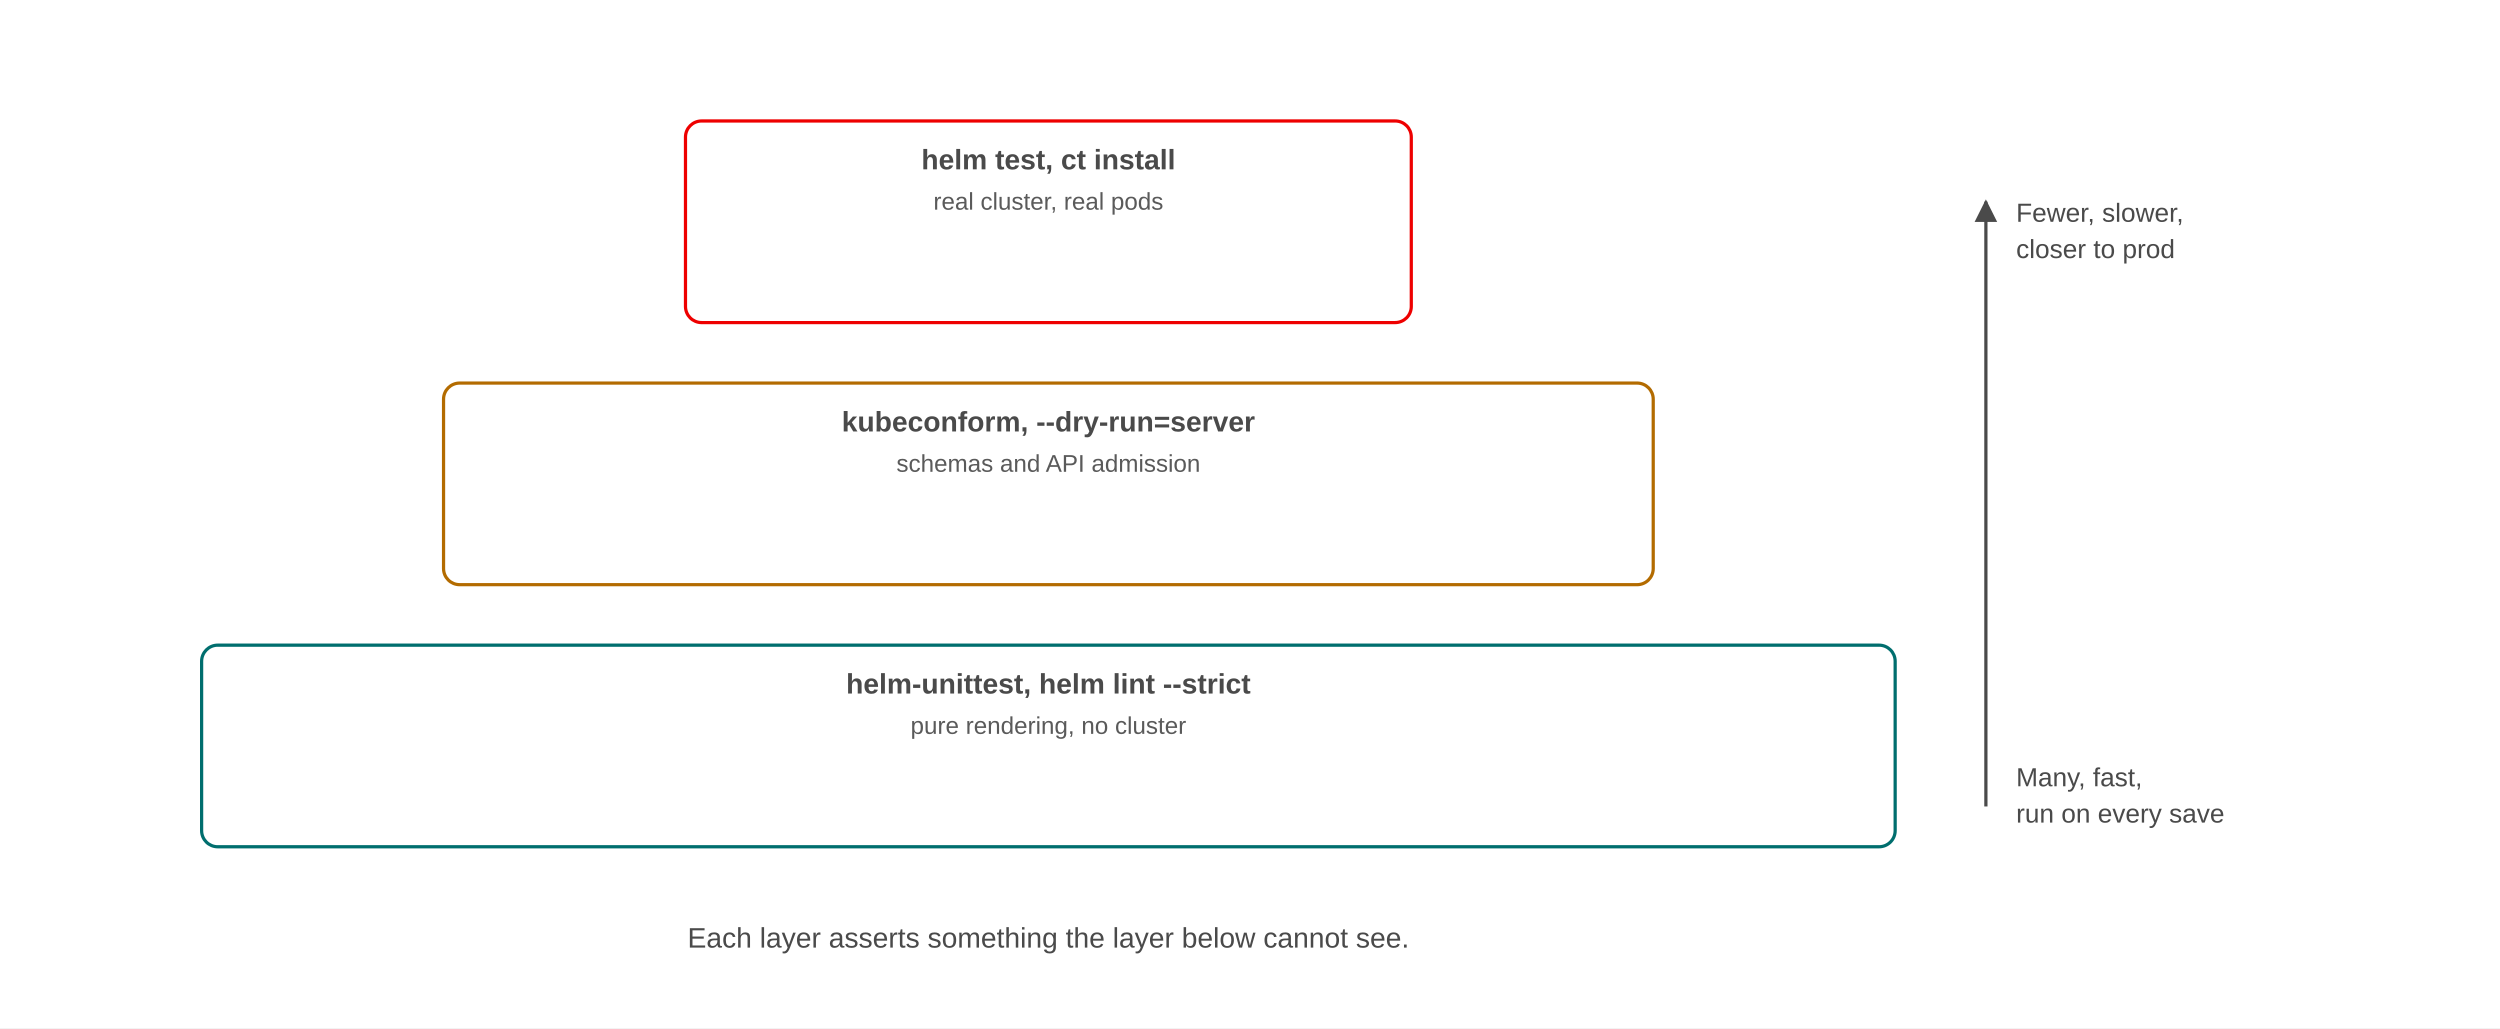
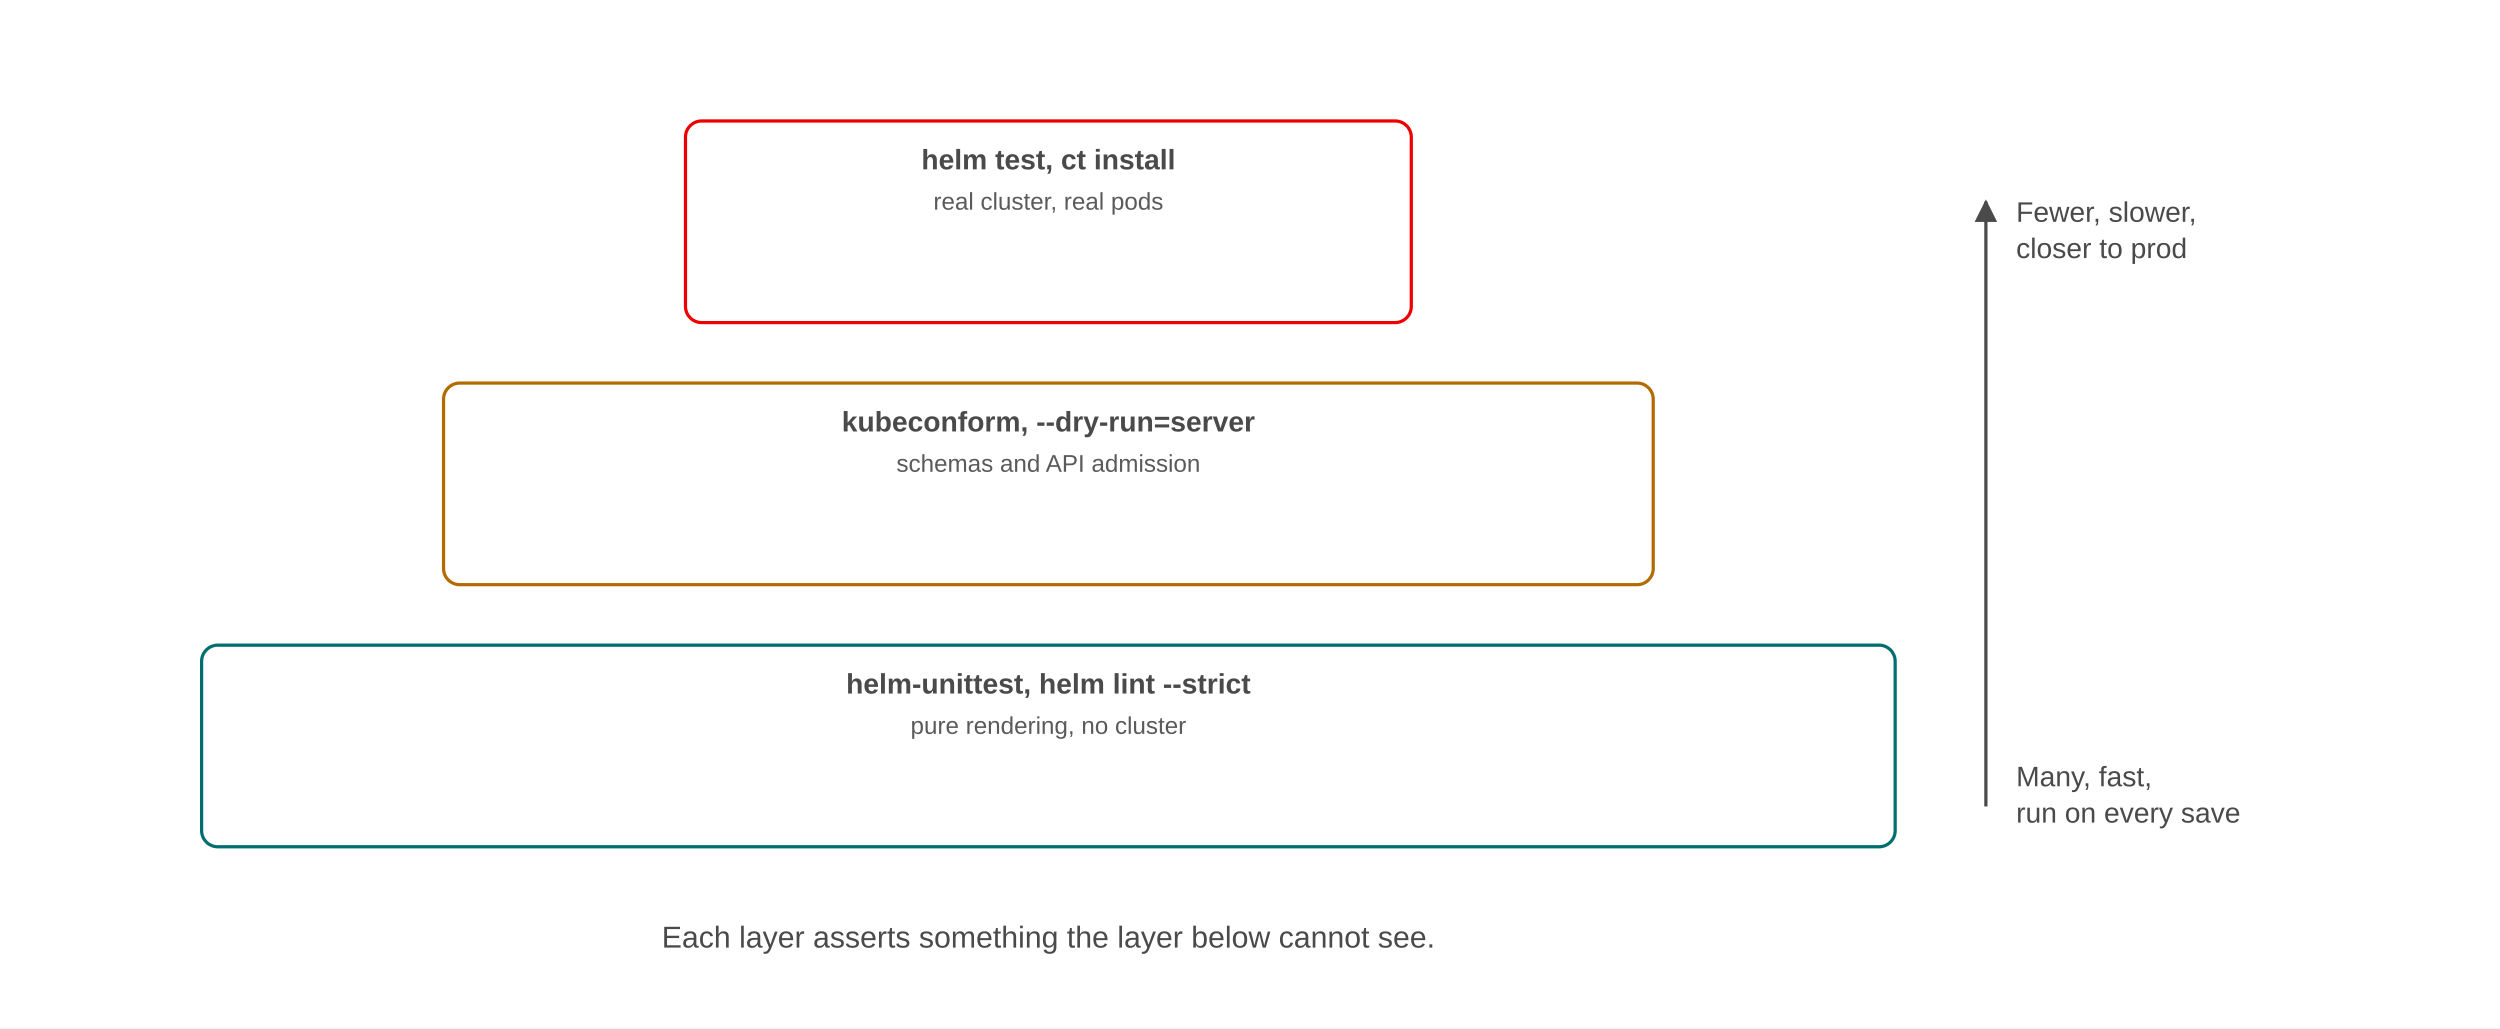
<svg xmlns="http://www.w3.org/2000/svg" viewBox="0 0 1240 510" width="1240" height="510">
  <defs>
    <marker id="_arrow_neutral_0" viewBox="0 0 10 10" refX="9" refY="5" markerWidth="7" markerHeight="7" orient="auto-start-reverse">
      <path d="M 0 0 L 10 5 L 0 10 z" fill="#4A4A4A" />
    </marker>
  </defs>
  <rect x="0" y="0" width="1240" height="510" fill="#FFFFFF" />
  <rect x="340.0" y="60" width="360" height="100" rx="8" ry="8" fill="#FFFFFF" stroke="#EE0000" stroke-width="1.6" />
  <text x="520.0" y="84" font-family="Overpass, Red Hat Text, Arial, sans-serif" font-size="14" font-weight="600" fill="#4A4A4A" text-anchor="middle">helm test, ct install</text>
  <text x="520.0" y="104" font-family="Red Hat Text, Arial, sans-serif" font-size="12" fill="#5A5A5A" text-anchor="middle">real cluster, real pods</text>
  <rect x="220.0" y="190" width="600" height="100" rx="8" ry="8" fill="#FFFFFF" stroke="#B36B00" stroke-width="1.6" />
  <text x="520.0" y="214" font-family="Overpass, Red Hat Text, Arial, sans-serif" font-size="14" font-weight="600" fill="#4A4A4A" text-anchor="middle">kubeconform, --dry-run=server</text>
  <text x="520.0" y="234" font-family="Red Hat Text, Arial, sans-serif" font-size="12" fill="#5A5A5A" text-anchor="middle">schemas and API admission</text>
  <rect x="100.0" y="320" width="840" height="100" rx="8" ry="8" fill="#FFFFFF" stroke="#006E6E" stroke-width="1.6" />
  <text x="520.0" y="344" font-family="Overpass, Red Hat Text, Arial, sans-serif" font-size="14" font-weight="600" fill="#4A4A4A" text-anchor="middle">helm-unittest, helm lint --strict</text>
  <text x="520.0" y="364" font-family="Red Hat Text, Arial, sans-serif" font-size="12" fill="#5A5A5A" text-anchor="middle">pure rendering, no cluster</text>
  <line x1="985" y1="400" x2="985" y2="100" stroke="#4A4A4A" stroke-width="1.6" marker-end="url(#_arrow_neutral_0)" />
-   <text x="1000" y="110" font-family="Overpass, Red Hat Text, Arial, sans-serif" font-size="13" font-weight="normal" fill="#4A4A4A" text-anchor="start">Fewer, slower,</text>
-   <text x="1000" y="128" font-family="Overpass, Red Hat Text, Arial, sans-serif" font-size="13" font-weight="normal" fill="#4A4A4A" text-anchor="start">closer to prod</text>
-   <text x="1000" y="390" font-family="Overpass, Red Hat Text, Arial, sans-serif" font-size="13" font-weight="normal" fill="#4A4A4A" text-anchor="start">Many, fast,</text>
-   <text x="1000" y="408" font-family="Overpass, Red Hat Text, Arial, sans-serif" font-size="13" font-weight="normal" fill="#4A4A4A" text-anchor="start">run on every save</text>
-   <text x="520" y="470" font-family="Overpass, Red Hat Text, Arial, sans-serif" font-size="14" font-weight="normal" fill="#4A4A4A" text-anchor="middle">Each layer asserts something the layer below cannot see.</text>
+   <text x="1000" y="110" font-family="Overpass, Red Hat Text, Arial, sans-serif" font-size="14" font-weight="normal" fill="#4A4A4A" text-anchor="start">Fewer, slower,</text>
+   <text x="1000" y="128" font-family="Overpass, Red Hat Text, Arial, sans-serif" font-size="14" font-weight="normal" fill="#4A4A4A" text-anchor="start">closer to prod</text>
+   <text x="1000" y="390" font-family="Overpass, Red Hat Text, Arial, sans-serif" font-size="14" font-weight="normal" fill="#4A4A4A" text-anchor="start">Many, fast,</text>
+   <text x="1000" y="408" font-family="Overpass, Red Hat Text, Arial, sans-serif" font-size="14" font-weight="normal" fill="#4A4A4A" text-anchor="start">run on every save</text>
+   <text x="520" y="470" font-family="Overpass, Red Hat Text, Arial, sans-serif" font-size="15" font-weight="normal" fill="#4A4A4A" text-anchor="middle">Each layer asserts something the layer below cannot see.</text>
</svg>
